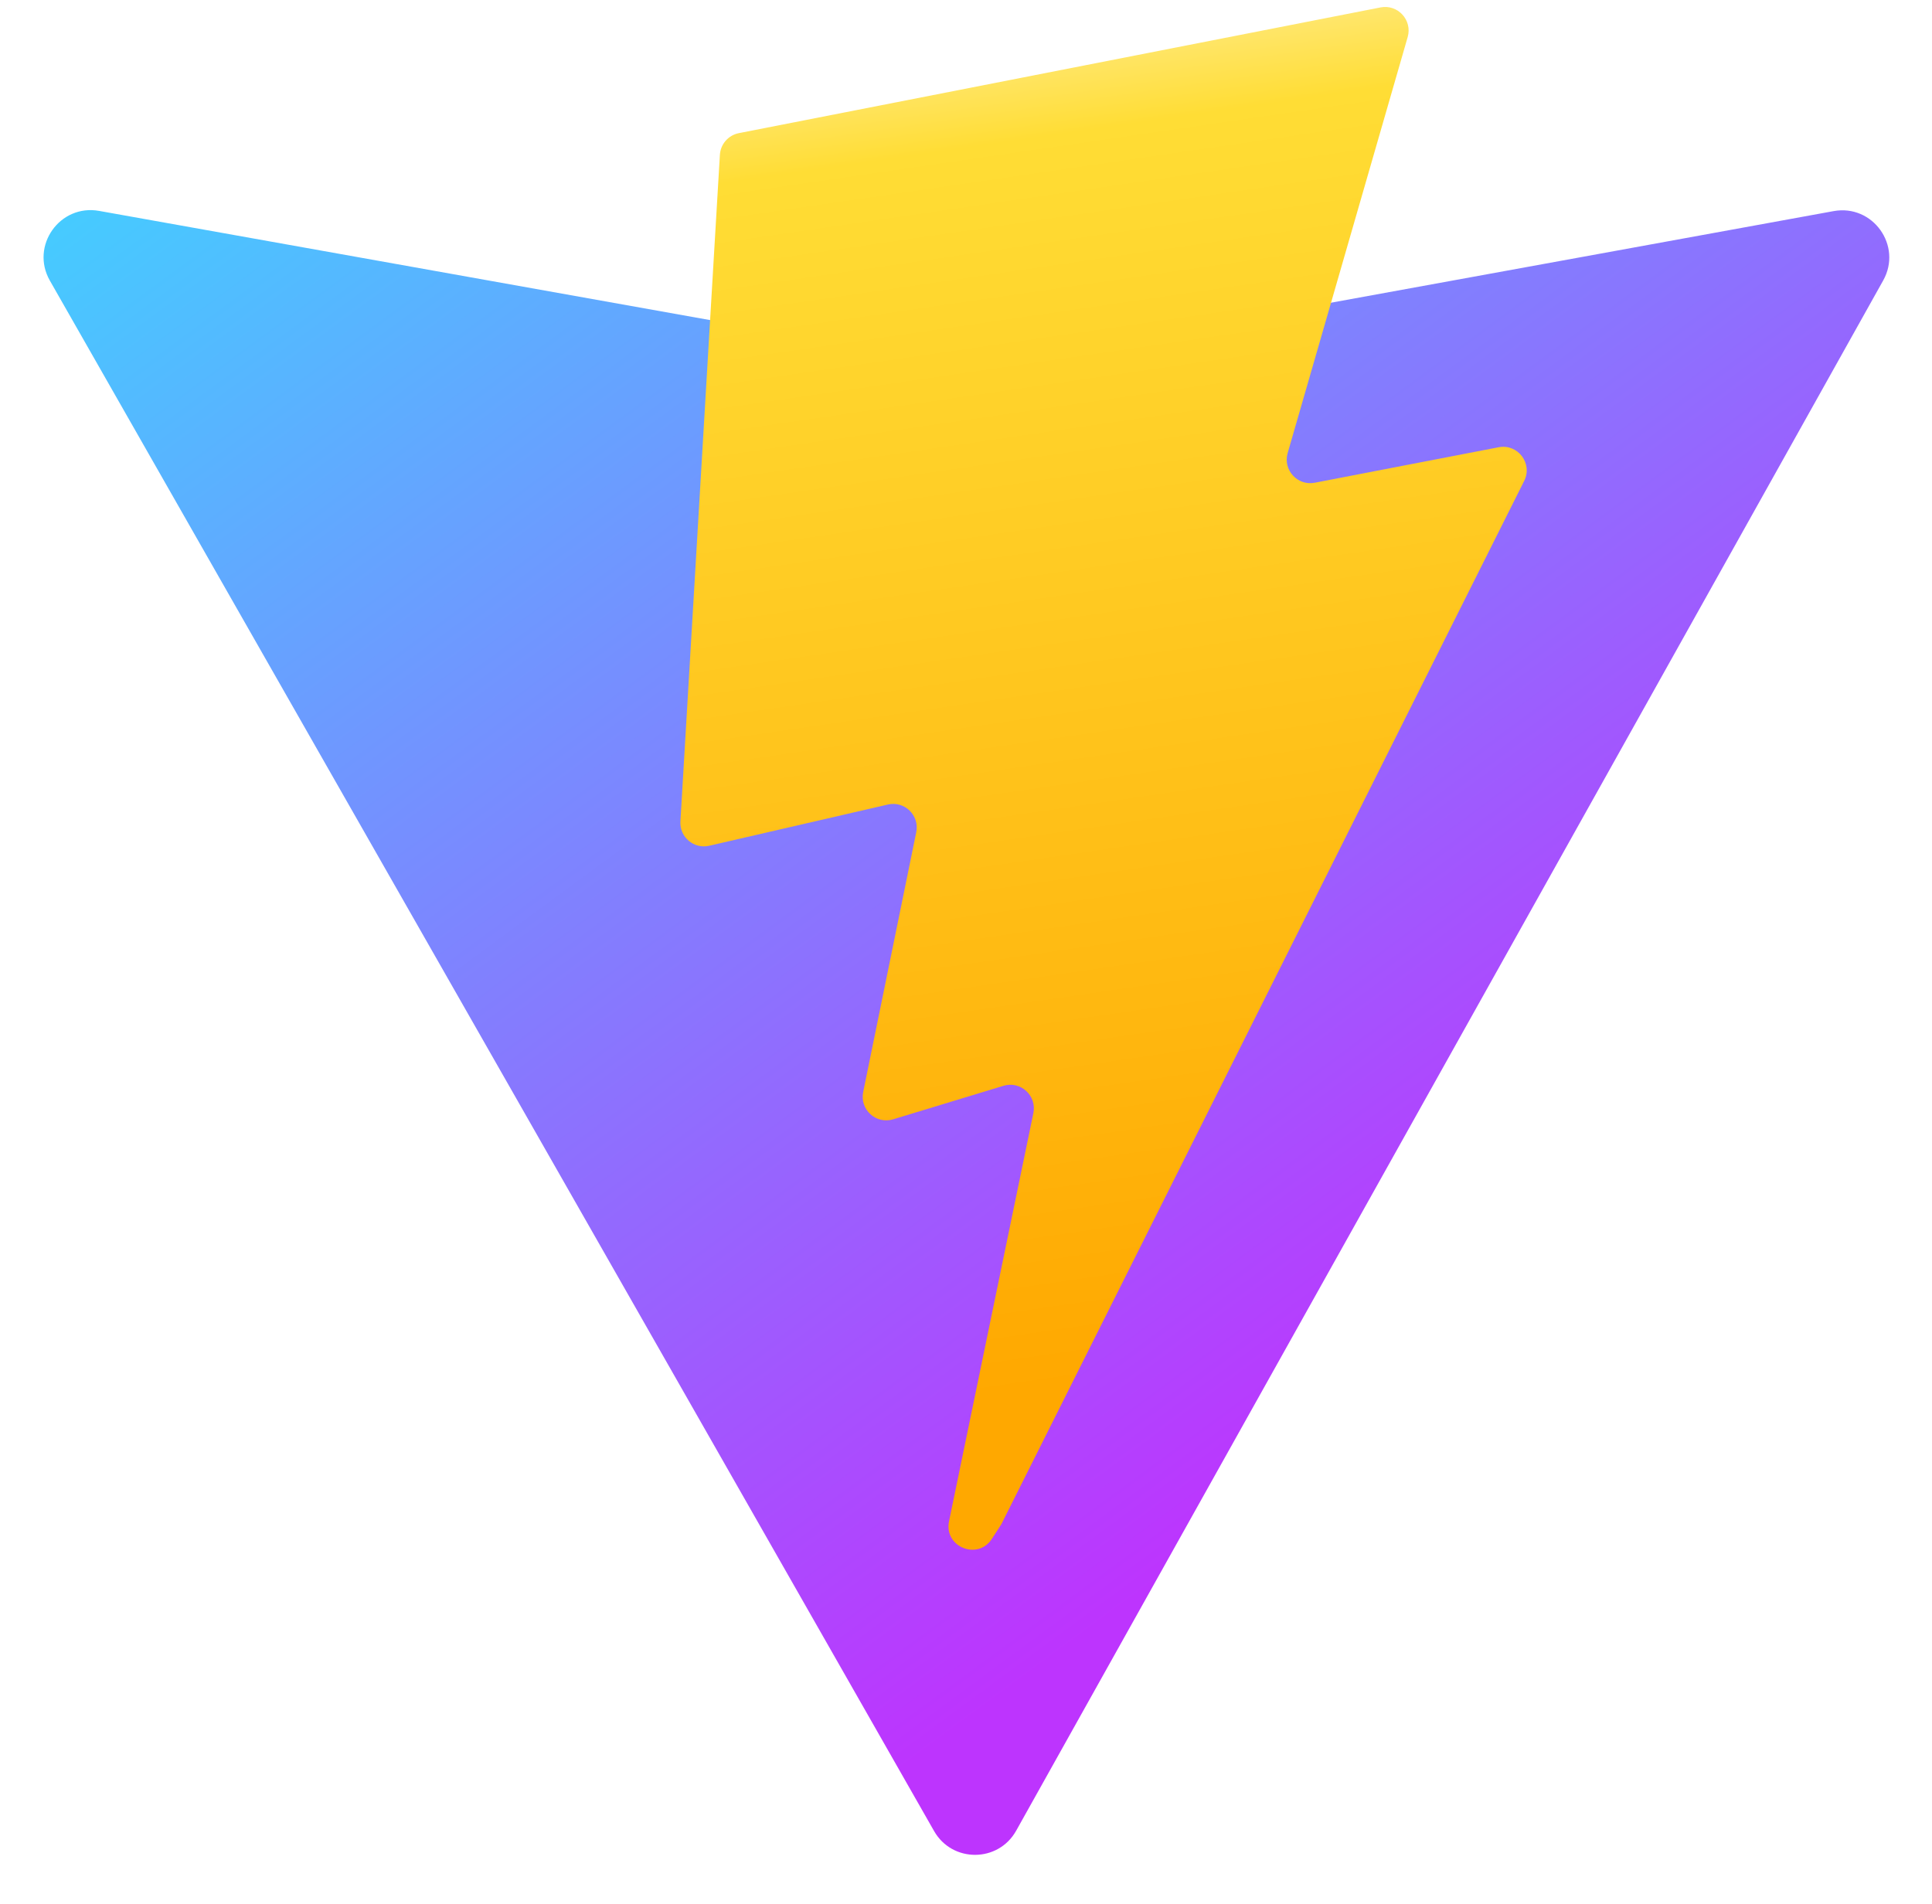
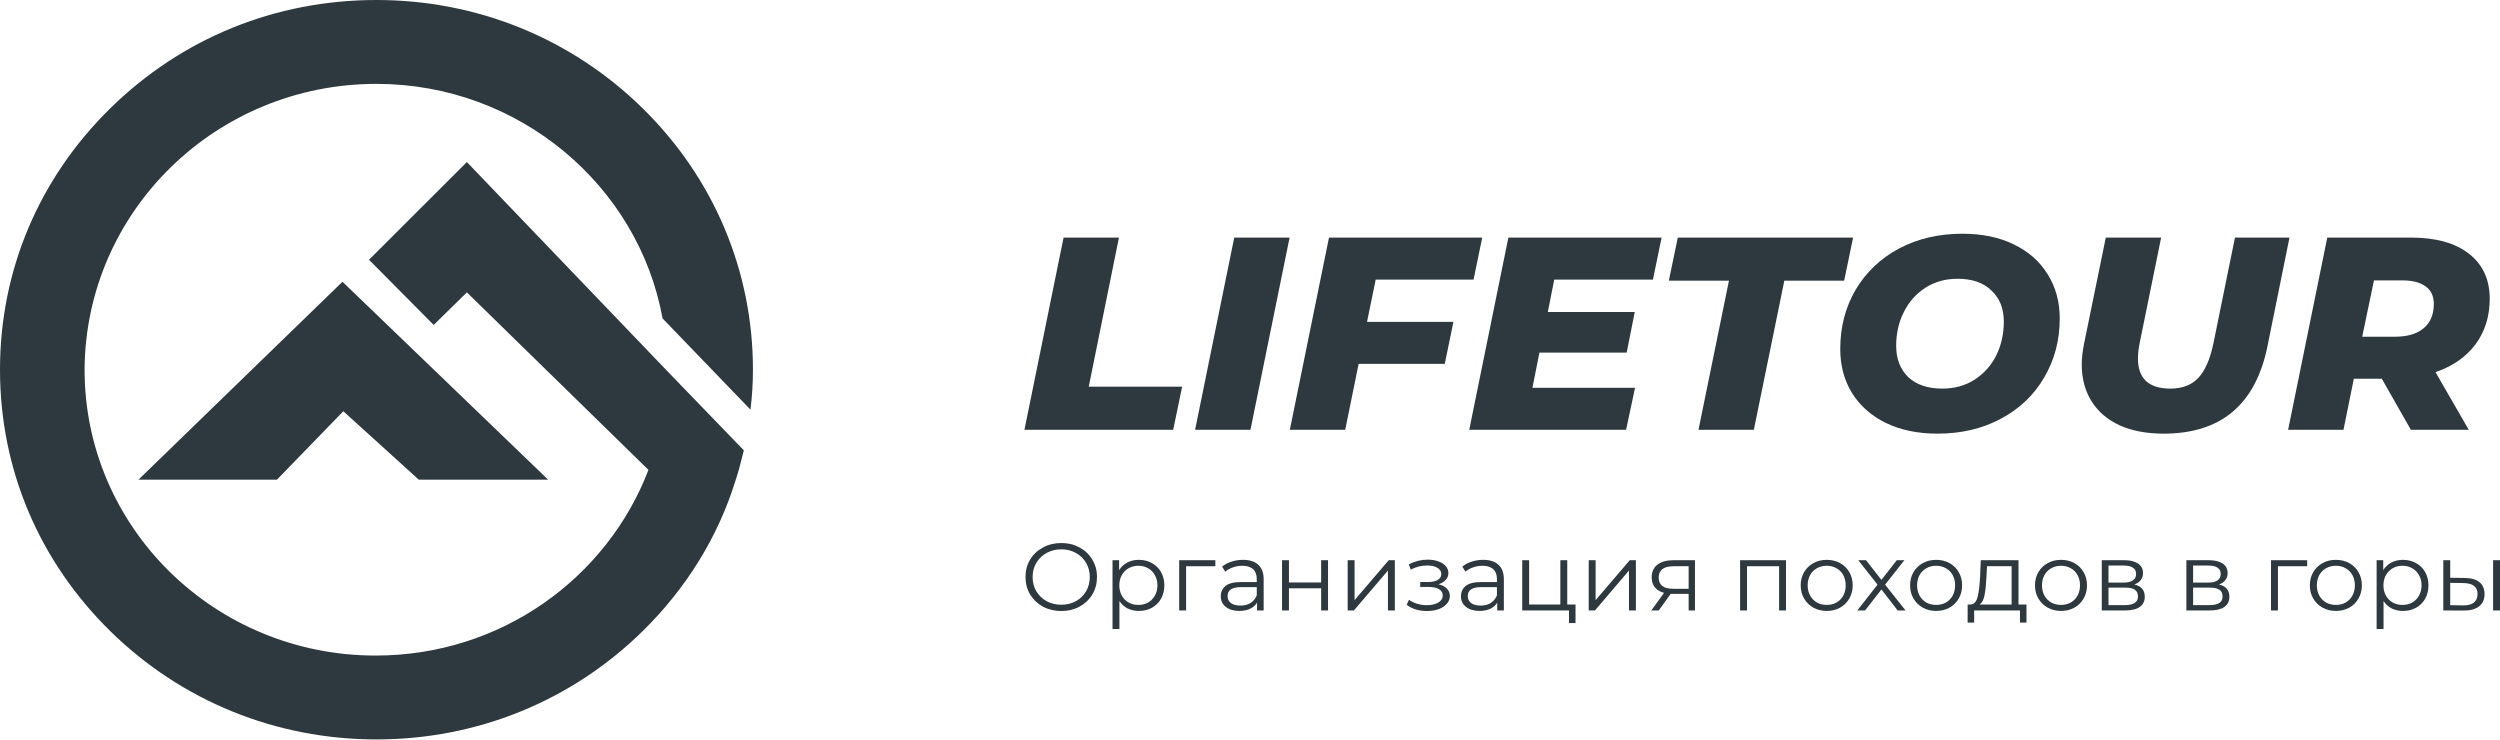
- <svg xmlns="http://www.w3.org/2000/svg" width="410" height="404" viewBox="0 0 410 404" fill="none">
-   <path d="M399.641 59.525L215.643 388.545C211.844 395.338 202.084 395.378 198.228 388.618L10.582 59.556C6.381 52.19 12.68 43.267 21.028 44.759L205.223 77.682C206.398 77.892 207.601 77.89 208.776 77.676L389.119 44.806C397.439 43.289 403.768 52.143 399.641 59.525Z" fill="url(#paint0_linear)" />
-   <path d="M292.965 1.574L156.801 28.255C154.563 28.694 152.906 30.59 152.771 32.866L144.395 174.33C144.198 177.662 147.258 180.248 150.51 179.498L188.42 170.749C191.967 169.931 195.172 173.055 194.443 176.622L183.18 231.775C182.422 235.487 185.907 238.661 189.532 237.56L212.947 230.446C216.577 229.344 220.065 232.527 219.297 236.242L201.398 322.875C200.278 328.294 207.486 331.249 210.492 326.603L212.5 323.5L323.454 102.072C325.312 98.365 322.108 94.137 318.036 94.923L279.014 102.454C275.347 103.161 272.227 99.746 273.262 96.158L298.731 7.867C299.767 4.273 296.636 0.855 292.965 1.574Z" fill="url(#paint1_linear)" />
-   <defs>
-     <linearGradient id="paint0_linear" x1="6" y1="33" x2="235" y2="344" gradientUnits="userSpaceOnUse">
-       <stop stop-color="#41D1FF" />
-       <stop offset="1" stop-color="#BD34FE" />
-     </linearGradient>
-     <linearGradient id="paint1_linear" x1="194.651" y1="8.818" x2="236.076" y2="292.989" gradientUnits="userSpaceOnUse">
-       <stop stop-color="#FFEA83" />
-       <stop offset="0.083" stop-color="#FFDD35" />
-       <stop offset="1" stop-color="#FFA800" />
-     </linearGradient>
-   </defs>
+ <svg xmlns="http://www.w3.org/2000/svg" width="142" height="42" viewBox="0 0 142 42" fill="none">
+   <path d="M15.731 27.244L19.5 23.359L23.786 27.244H31.133L19.452 16.004L7.866 27.244H15.731Z" fill="#2D383F" />
+   <path d="M26.518 9.205L20.96 14.755L24.634 18.456L26.518 16.606L36.833 26.689C34.478 32.841 28.449 37.236 21.337 37.236C12.199 37.236 4.804 29.974 4.804 21C4.851 12.026 12.246 4.764 21.384 4.764C29.485 4.764 36.268 10.546 37.634 18.086L42.626 23.267C42.72 22.526 42.767 21.74 42.767 21C42.767 15.403 40.554 10.13 36.503 6.152C32.453 2.174 27.083 0 21.384 0C15.637 0 10.315 2.174 6.264 6.152C2.214 10.13 0 15.357 0 21C0 26.643 2.214 31.87 6.264 35.848C10.315 39.826 15.685 42 21.384 42C27.083 42 32.453 39.826 36.503 35.848C38.999 33.397 40.789 30.482 41.778 27.291C41.967 26.736 42.108 26.134 42.249 25.579L37.916 21.093L26.518 9.205Z" fill="#2D383F" />
+   <path d="M60.411 13.495H63.556L61.841 21.963H67.145L66.637 24.412H58.188L60.411 13.495Z" fill="#2D383F" />
+   <path d="M70.105 13.495H73.249L71.026 24.412H67.882L70.105 13.495Z" fill="#2D383F" />
+   <path d="M78.139 15.881L77.647 18.283H82.554L82.062 20.669H77.17L76.408 24.412H73.263L75.487 13.495H84.19L83.698 15.881H78.139Z" fill="#2D383F" />
+   <path d="M88.281 15.881L87.916 17.721H92.855L92.394 20.029H87.439L87.042 22.026H92.871L92.362 24.412H83.453L85.676 13.495H94.379L93.887 15.881H88.281Z" fill="#2D383F" />
+   <path d="M98.205 15.943H94.79L95.299 13.495H105.256L104.748 15.943H101.35L99.618 24.412H96.474L98.205 15.943Z" fill="#2D383F" />
+   <path d="M110.053 24.631C108.93 24.631 107.951 24.428 107.115 24.022C106.289 23.617 105.648 23.05 105.193 22.322C104.748 21.594 104.526 20.762 104.526 19.827C104.526 18.579 104.817 17.456 105.399 16.458C105.992 15.46 106.813 14.68 107.861 14.118C108.92 13.557 110.122 13.276 111.466 13.276C112.588 13.276 113.563 13.479 114.388 13.884C115.225 14.29 115.865 14.857 116.31 15.584C116.765 16.312 116.993 17.144 116.993 18.08C116.993 19.328 116.697 20.451 116.104 21.449C115.521 22.447 114.701 23.227 113.642 23.788C112.594 24.35 111.397 24.631 110.053 24.631ZM110.323 22.073C111.021 22.073 111.636 21.901 112.165 21.558C112.694 21.215 113.102 20.757 113.388 20.185C113.674 19.603 113.817 18.964 113.817 18.267C113.817 17.529 113.584 16.941 113.118 16.505C112.663 16.058 112.022 15.834 111.196 15.834C110.497 15.834 109.883 16.006 109.354 16.349C108.825 16.692 108.417 17.154 108.131 17.737C107.845 18.309 107.702 18.943 107.702 19.64C107.702 20.378 107.93 20.971 108.385 21.418C108.851 21.854 109.497 22.073 110.323 22.073Z" fill="#2D383F" />
+   <path d="M122.896 24.631C121.933 24.631 121.102 24.474 120.403 24.163C119.704 23.84 119.169 23.383 118.799 22.79C118.428 22.197 118.243 21.501 118.243 20.7C118.243 20.367 118.285 19.983 118.37 19.546L119.609 13.495H122.753L121.53 19.499C121.467 19.811 121.435 20.097 121.435 20.357C121.435 21.501 122.049 22.073 123.277 22.073C123.944 22.073 124.469 21.875 124.85 21.48C125.241 21.074 125.533 20.414 125.723 19.499L126.946 13.495H130.043L128.788 19.686C128.111 22.982 126.147 24.631 122.896 24.631Z" fill="#2D383F" />
+   <path d="M141.416 16.973C141.416 17.971 141.146 18.834 140.606 19.562C140.066 20.279 139.309 20.804 138.335 21.137L140.225 24.412H136.938L135.286 21.511H133.698L133.11 24.412H129.966L132.189 13.495H136.938C138.357 13.495 139.458 13.801 140.241 14.415C141.025 15.028 141.416 15.881 141.416 16.973ZM138.24 17.269C138.24 16.822 138.087 16.489 137.779 16.271C137.472 16.042 137.044 15.928 136.493 15.928H134.841L134.174 19.125H136.048C136.747 19.125 137.287 18.964 137.668 18.641C138.049 18.319 138.24 17.861 138.24 17.269Z" fill="#2D383F" />
+   <path d="M60.282 34.706C59.899 34.706 59.551 34.623 59.238 34.457C58.928 34.287 58.685 34.055 58.508 33.762C58.335 33.469 58.249 33.14 58.249 32.775C58.249 32.41 58.335 32.081 58.508 31.788C58.685 31.495 58.928 31.265 59.238 31.099C59.551 30.929 59.899 30.844 60.282 30.844C60.665 30.844 61.009 30.927 61.315 31.093C61.624 31.26 61.867 31.491 62.044 31.788C62.221 32.081 62.309 32.41 62.309 32.775C62.309 33.14 62.221 33.471 62.044 33.768C61.867 34.061 61.624 34.29 61.315 34.457C61.009 34.623 60.665 34.706 60.282 34.706ZM60.282 34.348C60.587 34.348 60.864 34.281 61.11 34.148C61.357 34.01 61.55 33.822 61.69 33.583C61.83 33.341 61.9 33.072 61.9 32.775C61.9 32.478 61.83 32.211 61.69 31.972C61.55 31.73 61.357 31.542 61.11 31.408C60.864 31.27 60.587 31.202 60.282 31.202C59.976 31.202 59.698 31.27 59.447 31.408C59.201 31.542 59.006 31.73 58.862 31.972C58.722 32.211 58.652 32.478 58.652 32.775C58.652 33.072 58.722 33.341 58.862 33.583C59.006 33.822 59.201 34.01 59.447 34.148C59.698 34.281 59.976 34.348 60.282 34.348Z" fill="#2D383F" />
+   <path d="M64.688 31.799C64.96 31.799 65.207 31.86 65.428 31.983C65.649 32.102 65.822 32.272 65.947 32.493C66.072 32.714 66.135 32.965 66.135 33.247C66.135 33.533 66.072 33.786 65.947 34.007C65.822 34.227 65.649 34.399 65.428 34.522C65.21 34.641 64.964 34.701 64.688 34.701C64.452 34.701 64.238 34.654 64.047 34.56C63.859 34.462 63.704 34.321 63.583 34.137V35.726H63.191V31.82H63.566V32.384C63.684 32.196 63.839 32.052 64.03 31.95C64.225 31.849 64.445 31.799 64.688 31.799ZM64.66 34.359C64.862 34.359 65.047 34.314 65.212 34.224C65.378 34.129 65.507 33.997 65.599 33.827C65.695 33.657 65.743 33.464 65.743 33.247C65.743 33.03 65.695 32.838 65.599 32.672C65.507 32.502 65.378 32.37 65.212 32.276C65.047 32.182 64.862 32.135 64.66 32.135C64.454 32.135 64.268 32.182 64.102 32.276C63.94 32.37 63.811 32.502 63.715 32.672C63.623 32.838 63.577 33.03 63.577 33.247C63.577 33.464 63.623 33.657 63.715 33.827C63.811 33.997 63.94 34.129 64.102 34.224C64.268 34.314 64.454 34.359 64.66 34.359Z" fill="#2D383F" />
+   <path d="M69.032 32.162H67.37V34.674H66.978V31.82H69.032V32.162Z" fill="#2D383F" />
+   <path d="M70.599 31.799C70.978 31.799 71.269 31.892 71.472 32.081C71.674 32.265 71.776 32.54 71.776 32.905V34.674H71.4V34.229C71.312 34.377 71.181 34.493 71.008 34.576C70.839 34.659 70.636 34.701 70.4 34.701C70.076 34.701 69.819 34.625 69.627 34.473C69.436 34.321 69.34 34.12 69.34 33.871C69.34 33.629 69.428 33.433 69.605 33.285C69.785 33.137 70.071 33.062 70.461 33.062H71.384V32.889C71.384 32.643 71.314 32.457 71.174 32.33C71.034 32.2 70.829 32.135 70.561 32.135C70.376 32.135 70.2 32.166 70.03 32.227C69.861 32.285 69.715 32.366 69.594 32.471L69.417 32.184C69.564 32.061 69.741 31.967 69.947 31.902C70.154 31.833 70.371 31.799 70.599 31.799ZM70.461 34.397C70.682 34.397 70.872 34.348 71.03 34.251C71.188 34.149 71.306 34.005 71.384 33.817V33.35H70.472C69.975 33.35 69.726 33.52 69.726 33.86C69.726 34.026 69.791 34.158 69.92 34.256C70.049 34.35 70.229 34.397 70.461 34.397Z" fill="#2D383F" />
+   <path d="M72.82 31.82H73.212V33.084H75.041V31.82H75.433V34.674H75.041V33.415H73.212V34.674H72.82V31.82Z" fill="#2D383F" />
+   <path d="M76.548 31.82H76.94V34.088L78.879 31.82H79.227V34.674H78.835V32.406L76.901 34.674H76.548V31.82Z" fill="#2D383F" />
+   <path d="M81.706 33.187C81.912 33.234 82.07 33.316 82.181 33.431C82.295 33.547 82.352 33.688 82.352 33.855C82.352 34.021 82.293 34.169 82.175 34.299C82.061 34.43 81.904 34.531 81.706 34.603C81.507 34.672 81.288 34.706 81.048 34.706C80.838 34.706 80.632 34.677 80.43 34.62C80.227 34.558 80.05 34.469 79.899 34.354L80.032 34.066C80.164 34.164 80.319 34.24 80.496 34.294C80.673 34.348 80.851 34.375 81.032 34.375C81.3 34.375 81.52 34.327 81.689 34.229C81.862 34.128 81.949 33.992 81.949 33.822C81.949 33.67 81.879 33.553 81.739 33.469C81.599 33.383 81.407 33.339 81.164 33.339H80.667V33.057H81.142C81.359 33.057 81.534 33.017 81.667 32.938C81.799 32.855 81.866 32.744 81.866 32.607C81.866 32.455 81.79 32.336 81.639 32.249C81.492 32.162 81.299 32.119 81.059 32.119C80.746 32.119 80.437 32.196 80.131 32.352L80.021 32.053C80.367 31.876 80.726 31.788 81.098 31.788C81.319 31.788 81.518 31.82 81.695 31.885C81.875 31.947 82.015 32.035 82.114 32.151C82.218 32.267 82.269 32.401 82.269 32.553C82.269 32.697 82.218 32.826 82.114 32.938C82.015 33.05 81.879 33.133 81.706 33.187Z" fill="#2D383F" />
+   <path d="M84.242 31.799C84.621 31.799 84.912 31.892 85.115 32.081C85.317 32.265 85.419 32.54 85.419 32.905V34.674H85.043V34.229C84.955 34.377 84.824 34.493 84.651 34.576C84.481 34.659 84.279 34.701 84.043 34.701C83.719 34.701 83.461 34.625 83.27 34.473C83.078 34.321 82.983 34.12 82.983 33.871C82.983 33.629 83.071 33.433 83.248 33.285C83.428 33.137 83.714 33.062 84.104 33.062H85.026V32.889C85.026 32.643 84.957 32.457 84.817 32.33C84.677 32.2 84.472 32.135 84.203 32.135C84.019 32.135 83.843 32.166 83.673 32.227C83.504 32.285 83.358 32.366 83.237 32.471L83.06 32.184C83.207 32.061 83.384 31.967 83.59 31.902C83.796 31.833 84.014 31.799 84.242 31.799ZM84.104 34.397C84.325 34.397 84.515 34.348 84.673 34.251C84.831 34.149 84.949 34.005 85.026 33.817V33.35H84.115C83.618 33.35 83.369 33.52 83.369 33.86C83.369 34.026 83.434 34.158 83.563 34.256C83.692 34.35 83.872 34.397 84.104 34.397Z" fill="#2D383F" />
+   <path d="M89.49 34.337V35.39H89.12V34.674H86.463V31.82H86.855V34.337H88.628V31.82H89.02V34.337H89.49Z" fill="#2D383F" />
+   <path d="M90.239 31.82H90.631V34.088L92.57 31.82H92.918V34.674H92.526V32.406L90.593 34.674H90.239V31.82Z" fill="#2D383F" />
+   <path d="M96.274 31.82V34.674H95.915V33.73H94.893L94.219 34.674H93.794L94.517 33.675C94.293 33.614 94.12 33.509 93.998 33.361C93.876 33.213 93.816 33.025 93.816 32.797C93.816 32.478 93.926 32.236 94.147 32.07C94.368 31.903 94.67 31.82 95.053 31.82H96.274ZM94.213 32.808C94.213 33.231 94.488 33.442 95.037 33.442H95.915V32.162H95.064C94.497 32.162 94.213 32.377 94.213 32.808Z" fill="#2D383F" />
+   <path d="M101.445 31.82V34.674H101.053V32.162H99.23V34.674H98.838V31.82H101.445Z" fill="#2D383F" />
+   <path d="M103.759 34.701C103.479 34.701 103.227 34.639 103.002 34.516C102.778 34.39 102.601 34.216 102.472 33.996C102.343 33.775 102.279 33.525 102.279 33.247C102.279 32.968 102.343 32.719 102.472 32.498C102.601 32.278 102.778 32.106 103.002 31.983C103.227 31.86 103.479 31.799 103.759 31.799C104.039 31.799 104.291 31.86 104.516 31.983C104.74 32.106 104.915 32.278 105.041 32.498C105.169 32.719 105.234 32.968 105.234 33.247C105.234 33.525 105.169 33.775 105.041 33.996C104.915 34.216 104.74 34.39 104.516 34.516C104.291 34.639 104.039 34.701 103.759 34.701ZM103.759 34.359C103.965 34.359 104.149 34.314 104.311 34.224C104.477 34.129 104.606 33.997 104.698 33.827C104.79 33.657 104.836 33.464 104.836 33.247C104.836 33.03 104.79 32.837 104.698 32.666C104.606 32.496 104.477 32.366 104.311 32.276C104.149 32.182 103.965 32.135 103.759 32.135C103.553 32.135 103.367 32.182 103.201 32.276C103.039 32.366 102.91 32.496 102.814 32.666C102.722 32.837 102.676 33.03 102.676 33.247C102.676 33.464 102.722 33.657 102.814 33.827C102.91 33.997 103.039 34.129 103.201 34.224C103.367 34.314 103.553 34.359 103.759 34.359Z" fill="#2D383F" />
+   <path d="M107.787 34.674L106.865 33.48L105.936 34.674H105.495L106.644 33.209L105.55 31.82H105.992L106.865 32.938L107.737 31.82H108.168L107.074 33.209L108.234 34.674H107.787Z" fill="#2D383F" />
+   <path d="M109.974 34.701C109.694 34.701 109.441 34.639 109.217 34.516C108.992 34.39 108.815 34.216 108.686 33.996C108.558 33.775 108.493 33.525 108.493 33.247C108.493 32.968 108.558 32.719 108.686 32.498C108.815 32.278 108.992 32.106 109.217 31.983C109.441 31.86 109.694 31.799 109.974 31.799C110.253 31.799 110.506 31.86 110.73 31.983C110.955 32.106 111.13 32.278 111.255 32.498C111.384 32.719 111.448 32.968 111.448 33.247C111.448 33.525 111.384 33.775 111.255 33.996C111.13 34.216 110.955 34.39 110.73 34.516C110.506 34.639 110.253 34.701 109.974 34.701ZM109.974 34.359C110.18 34.359 110.364 34.314 110.526 34.224C110.692 34.129 110.821 33.997 110.913 33.827C111.005 33.657 111.051 33.464 111.051 33.247C111.051 33.03 111.005 32.837 110.913 32.666C110.821 32.496 110.692 32.366 110.526 32.276C110.364 32.182 110.18 32.135 109.974 32.135C109.767 32.135 109.581 32.182 109.416 32.276C109.254 32.366 109.125 32.496 109.029 32.666C108.937 32.837 108.891 33.03 108.891 33.247C108.891 33.464 108.937 33.657 109.029 33.827C109.125 33.997 109.254 34.129 109.416 34.224C109.581 34.314 109.767 34.359 109.974 34.359Z" fill="#2D383F" />
+   <path d="M115.104 34.337V35.363H114.734V34.674H112.132V35.363H111.762V34.337H111.928C112.123 34.327 112.256 34.185 112.326 33.914C112.396 33.643 112.444 33.263 112.469 32.775L112.508 31.82H114.651V34.337H115.104ZM112.828 32.797C112.81 33.202 112.775 33.536 112.723 33.8C112.672 34.061 112.58 34.24 112.447 34.337H114.259V32.162H112.862L112.828 32.797Z" fill="#2D383F" />
+   <path d="M117.067 34.701C116.788 34.701 116.535 34.639 116.311 34.516C116.086 34.39 115.909 34.216 115.78 33.996C115.651 33.775 115.587 33.525 115.587 33.247C115.587 32.968 115.651 32.719 115.78 32.498C115.909 32.278 116.086 32.106 116.311 31.983C116.535 31.86 116.788 31.799 117.067 31.799C117.347 31.799 117.6 31.86 117.824 31.983C118.049 32.106 118.224 32.278 118.349 32.498C118.478 32.719 118.542 32.968 118.542 33.247C118.542 33.525 118.478 33.775 118.349 33.996C118.224 34.216 118.049 34.39 117.824 34.516C117.6 34.639 117.347 34.701 117.067 34.701ZM117.067 34.359C117.274 34.359 117.458 34.314 117.62 34.224C117.786 34.129 117.914 33.997 118.006 33.827C118.099 33.657 118.145 33.464 118.145 33.247C118.145 33.03 118.099 32.837 118.006 32.666C117.914 32.496 117.786 32.366 117.62 32.276C117.458 32.182 117.274 32.135 117.067 32.135C116.861 32.135 116.675 32.182 116.509 32.276C116.347 32.366 116.219 32.496 116.123 32.666C116.031 32.837 115.985 33.03 115.985 33.247C115.985 33.464 116.031 33.657 116.123 33.827C116.219 33.997 116.347 34.129 116.509 34.224C116.675 34.314 116.861 34.359 117.067 34.359Z" fill="#2D383F" />
+   <path d="M121.231 33.198C121.625 33.289 121.822 33.522 121.822 33.898C121.822 34.148 121.728 34.339 121.54 34.473C121.353 34.607 121.073 34.674 120.701 34.674H119.381V31.82H120.662C120.994 31.82 121.253 31.884 121.441 32.01C121.629 32.137 121.723 32.318 121.723 32.553C121.723 32.708 121.679 32.842 121.59 32.954C121.505 33.062 121.386 33.144 121.231 33.198ZM119.762 33.09H120.635C120.859 33.09 121.03 33.048 121.148 32.965C121.27 32.882 121.331 32.761 121.331 32.601C121.331 32.442 121.27 32.323 121.148 32.243C121.03 32.164 120.859 32.124 120.635 32.124H119.762V33.09ZM120.684 34.37C120.935 34.37 121.122 34.33 121.248 34.251C121.373 34.171 121.436 34.046 121.436 33.876C121.436 33.706 121.378 33.581 121.264 33.502C121.15 33.419 120.97 33.377 120.723 33.377H119.762V34.37H120.684Z" fill="#2D383F" />
+   <path d="M126.038 33.198C126.432 33.289 126.629 33.522 126.629 33.898C126.629 34.148 126.535 34.339 126.347 34.473C126.159 34.607 125.879 34.674 125.507 34.674H124.187V31.82H125.469C125.8 31.82 126.06 31.884 126.248 32.01C126.435 32.137 126.529 32.318 126.529 32.553C126.529 32.708 126.485 32.842 126.397 32.954C126.312 33.062 126.192 33.144 126.038 33.198ZM124.568 33.09H125.441C125.666 33.09 125.837 33.048 125.955 32.965C126.076 32.882 126.137 32.761 126.137 32.601C126.137 32.442 126.076 32.323 125.955 32.243C125.837 32.164 125.666 32.124 125.441 32.124H124.568V33.09ZM125.491 34.37C125.741 34.37 125.929 34.33 126.054 34.251C126.179 34.171 126.242 34.046 126.242 33.876C126.242 33.706 126.185 33.581 126.071 33.502C125.957 33.419 125.776 33.377 125.529 33.377H124.568V34.37H125.491Z" fill="#2D383F" />
+   <path d="M131.049 32.162H129.386V34.674H128.994V31.82H131.049V32.162Z" fill="#2D383F" />
+   <path d="M132.679 34.701C132.399 34.701 132.147 34.639 131.923 34.516C131.698 34.39 131.521 34.216 131.392 33.996C131.263 33.775 131.199 33.525 131.199 33.247C131.199 32.968 131.263 32.719 131.392 32.498C131.521 32.278 131.698 32.106 131.923 31.983C132.147 31.86 132.399 31.799 132.679 31.799C132.959 31.799 133.211 31.86 133.436 31.983C133.661 32.106 133.836 32.278 133.961 32.498C134.09 32.719 134.154 32.968 134.154 33.247C134.154 33.525 134.09 33.775 133.961 33.996C133.836 34.216 133.661 34.39 133.436 34.516C133.211 34.639 132.959 34.701 132.679 34.701ZM132.679 34.359C132.886 34.359 133.07 34.314 133.232 34.224C133.397 34.129 133.526 33.997 133.618 33.827C133.71 33.657 133.757 33.464 133.757 33.247C133.757 33.03 133.71 32.837 133.618 32.666C133.526 32.496 133.397 32.366 133.232 32.276C133.07 32.182 132.886 32.135 132.679 32.135C132.473 32.135 132.287 32.182 132.121 32.276C131.959 32.366 131.83 32.496 131.735 32.666C131.643 32.837 131.597 33.03 131.597 33.247C131.597 33.464 131.643 33.657 131.735 33.827C131.83 33.997 131.959 34.129 132.121 34.224C132.287 34.314 132.473 34.359 132.679 34.359Z" fill="#2D383F" />
+   <path d="M136.49 31.799C136.762 31.799 137.009 31.86 137.23 31.983C137.451 32.102 137.624 32.272 137.749 32.493C137.874 32.714 137.937 32.965 137.937 33.247C137.937 33.533 137.874 33.786 137.749 34.007C137.624 34.227 137.451 34.399 137.23 34.522C137.012 34.641 136.766 34.701 136.49 34.701C136.254 34.701 136.04 34.654 135.849 34.56C135.661 34.462 135.506 34.321 135.385 34.137V35.726H134.992V31.82H135.368V32.384C135.486 32.196 135.641 32.052 135.832 31.95C136.027 31.849 136.246 31.799 136.49 31.799ZM136.462 34.359C136.664 34.359 136.849 34.314 137.014 34.224C137.18 34.129 137.309 33.997 137.401 33.827C137.497 33.657 137.545 33.464 137.545 33.247C137.545 33.03 137.497 32.838 137.401 32.672C137.309 32.502 137.18 32.37 137.014 32.276C136.849 32.182 136.664 32.135 136.462 32.135C136.256 32.135 136.07 32.182 135.904 32.276C135.742 32.37 135.613 32.502 135.517 32.672C135.425 32.838 135.379 33.03 135.379 33.247C135.379 33.464 135.425 33.657 135.517 33.827C135.613 33.997 135.742 34.129 135.904 34.224C136.07 34.314 136.256 34.359 136.462 34.359Z" fill="#2D383F" />
+   <path d="M140 32.829C140.365 32.833 140.643 32.912 140.834 33.068C141.026 33.224 141.122 33.448 141.122 33.741C141.122 34.044 141.019 34.278 140.812 34.44C140.606 34.603 140.311 34.683 139.928 34.679L138.779 34.674V31.82H139.172V32.818L140 32.829ZM141.608 31.82H142V34.674H141.608V31.82ZM139.906 34.386C140.175 34.39 140.378 34.337 140.514 34.229C140.654 34.117 140.724 33.954 140.724 33.741C140.724 33.531 140.656 33.375 140.52 33.274C140.383 33.173 140.179 33.12 139.906 33.117L139.172 33.106V34.375L139.906 34.386Z" fill="#2D383F" />
</svg>
